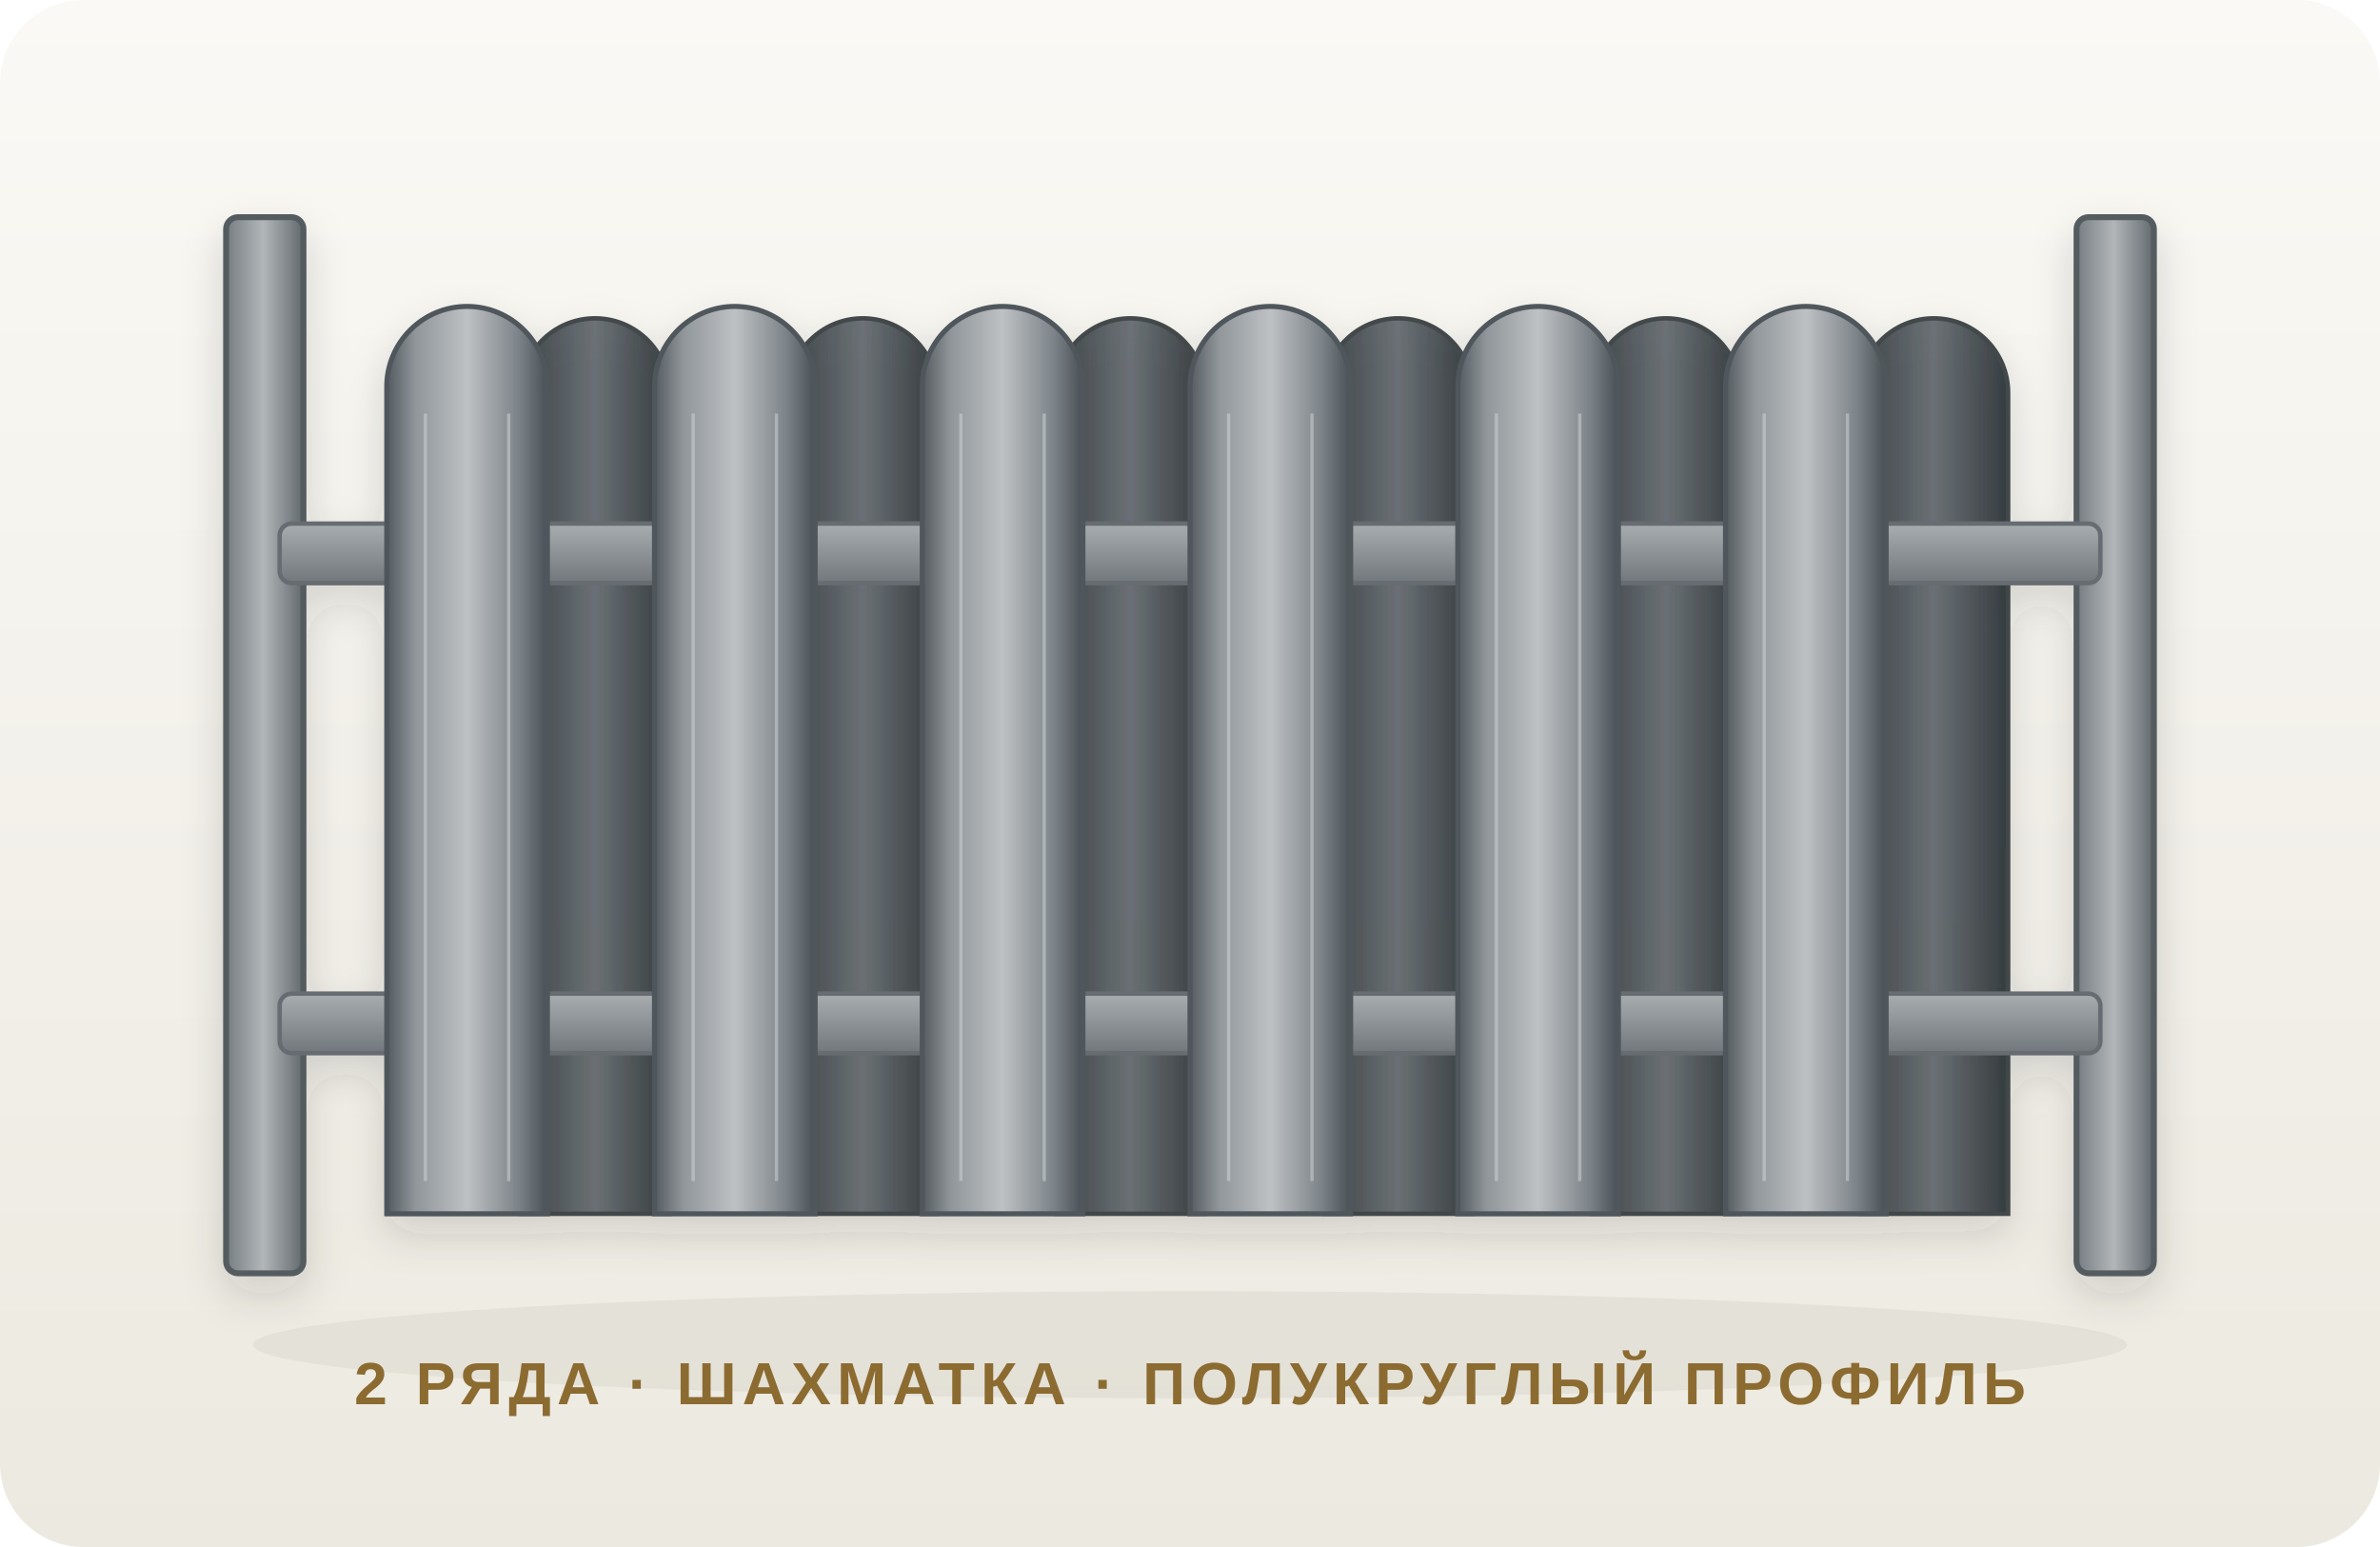
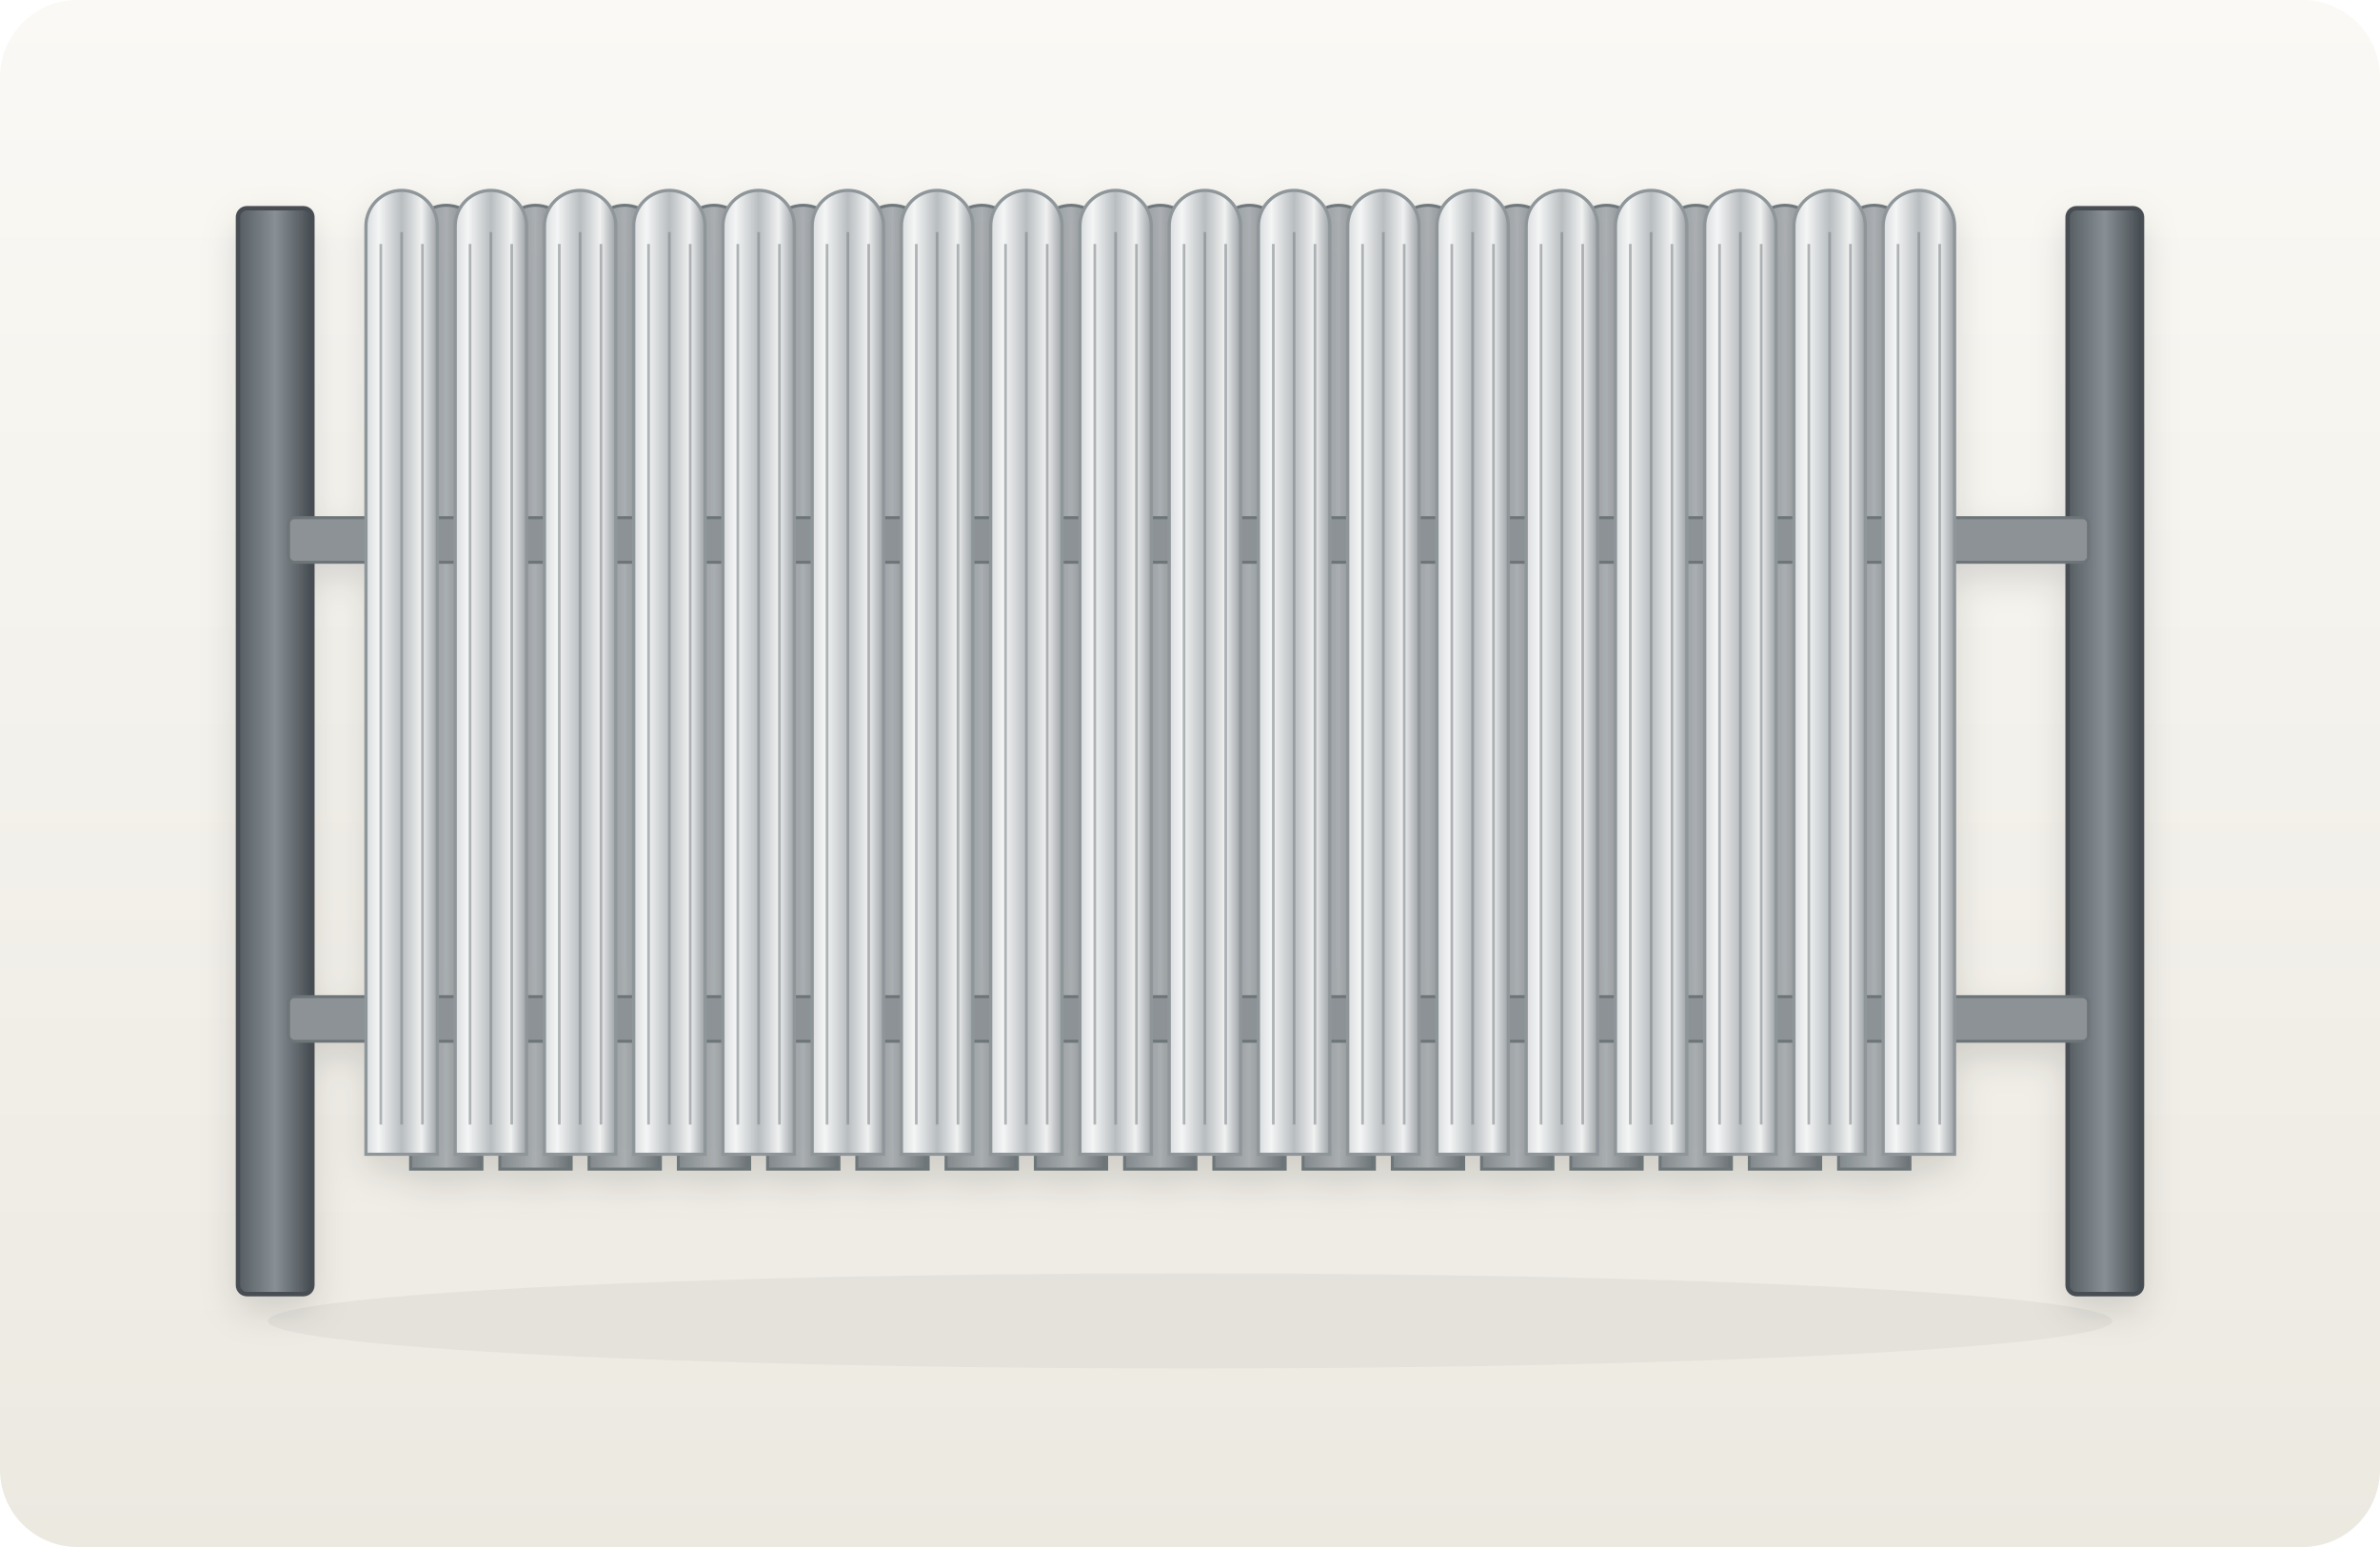
- <svg xmlns="http://www.w3.org/2000/svg" viewBox="0 0 800 520" role="img" aria-labelledby="title desc">
+ <svg xmlns="http://www.w3.org/2000/svg" viewBox="0 0 800 520" role="img" aria-labelledby="t d">
  <defs>
    <linearGradient id="bg" x1="0" y1="0" x2="0" y2="1">
      <stop stop-color="#faf9f5" />
-       <stop offset="1" stop-color="#ece9e0" />
+       <stop offset="1" stop-color="#ece9e1" />
+     </linearGradient>
+     <linearGradient id="front" x1="0" y1="0" x2="1" y2="0">
+       <stop stop-color="#d9dcde" />
+       <stop offset=".18" stop-color="#f4f5f5" />
+       <stop offset=".5" stop-color="#b8bdc0" />
+       <stop offset=".78" stop-color="#f0f1f1" />
+       <stop offset="1" stop-color="#9ca2a6" />
+     </linearGradient>
+     <linearGradient id="back" x1="0" y1="0" x2="1" y2="0">
+       <stop stop-color="#7a8186" />
+       <stop offset=".5" stop-color="#a5aaad" />
+       <stop offset="1" stop-color="#60676c" />
    </linearGradient>
    <linearGradient id="post" x1="0" y1="0" x2="1" y2="0">
-       <stop stop-color="#767d82" />
-       <stop offset=".48" stop-color="#b2b6b9" />
-       <stop offset="1" stop-color="#62696e" />
-     </linearGradient>
-     <linearGradient id="rail" x1="0" y1="0" x2="0" y2="1">
-       <stop stop-color="#a8adb0" />
-       <stop offset="1" stop-color="#71777c" />
-     </linearGradient>
-     <linearGradient id="front" x1="0" y1="0" x2="1" y2="0">
-       <stop stop-color="#545b60" />
-       <stop offset=".18" stop-color="#90969a" />
-       <stop offset=".5" stop-color="#bec1c4" />
-       <stop offset=".82" stop-color="#7c8388" />
-       <stop offset="1" stop-color="#495055" />
-     </linearGradient>
-     <linearGradient id="back" x1="0" y1="0" x2="1" y2="0">
-       <stop stop-color="#31373b" />
-       <stop offset=".5" stop-color="#61686d" />
-       <stop offset="1" stop-color="#282e32" />
+       <stop stop-color="#555d62" />
+       <stop offset=".5" stop-color="#899095" />
+       <stop offset="1" stop-color="#444b50" />
    </linearGradient>
    <filter id="shadow" x="-20%" y="-20%" width="140%" height="150%">
-       <feDropShadow dx="0" dy="6" stdDeviation="7" flood-color="#24282b" flood-opacity=".16" />
+       <feDropShadow dx="0" dy="5" stdDeviation="6" flood-color="#1e2326" flood-opacity=".13" />
    </filter>
+     <g id="pf">
+       <path d="M0 18 A12 12 0 0 1 24 18 V330 H0 Z" fill="url(#front)" stroke="#8f969a" stroke-width="1.1" />
+       <path d="M5 24V320M12 20V320M19 24V320" stroke="#80878b" stroke-width=".9" opacity=".58" />
+     </g>
+     <g id="pb">
+       <path d="M0 18 A12 12 0 0 1 24 18 V330 H0 Z" fill="url(#back)" stroke="#656c71" stroke-width="1" />
+       <path d="M6 24V320M18 24V320" stroke="#d4d7d8" stroke-width=".65" opacity=".35" />
+     </g>
  </defs>
-   <rect width="800" height="520" rx="28" fill="url(#bg)" />
-   <ellipse cx="400" cy="452" rx="315" ry="18" fill="#b8b3a8" opacity=".18" />
-   <g transform="translate(70 48)" filter="url(#shadow)">
-     <rect x="6" y="25" width="26" height="355" rx="4" fill="url(#post)" stroke="#555c61" stroke-width="2" />
-     <rect x="628" y="25" width="26" height="355" rx="4" fill="url(#post)" stroke="#555c61" stroke-width="2" />
-     <g fill="url(#back)" stroke="#343a3e" stroke-width="1.5" opacity=".92">
-       <path d="M105 84 A25 25 0 0 1 155 84 V360 H105 Z" />
-       <path d="M195 84 A25 25 0 0 1 245 84 V360 H195 Z" />
-       <path d="M285 84 A25 25 0 0 1 335 84 V360 H285 Z" />
-       <path d="M375 84 A25 25 0 0 1 425 84 V360 H375 Z" />
-       <path d="M465 84 A25 25 0 0 1 515 84 V360 H465 Z" />
-       <path d="M555 84 A25 25 0 0 1 605 84 V360 H555 Z" />
+   <rect width="800" height="520" rx="26" fill="url(#bg)" />
+   <ellipse cx="400" cy="444" rx="310" ry="16" fill="#777" opacity=".08" />
+   <g transform="translate(65 48)" filter="url(#shadow)">
+     <rect x="15" y="22" width="25" height="365" rx="3" fill="url(#post)" stroke="#474e53" stroke-width="1.5" />
+     <rect x="630" y="22" width="25" height="365" rx="3" fill="url(#post)" stroke="#474e53" stroke-width="1.5" />
+     <g opacity=".92">
+       <use href="#pb" x="73" y="15" />
+       <use href="#pb" x="103" y="15" />
+       <use href="#pb" x="133" y="15" />
+       <use href="#pb" x="163" y="15" />
+       <use href="#pb" x="193" y="15" />
+       <use href="#pb" x="223" y="15" />
+       <use href="#pb" x="253" y="15" />
+       <use href="#pb" x="283" y="15" />
+       <use href="#pb" x="313" y="15" />
+       <use href="#pb" x="343" y="15" />
+       <use href="#pb" x="373" y="15" />
+       <use href="#pb" x="403" y="15" />
+       <use href="#pb" x="433" y="15" />
+       <use href="#pb" x="463" y="15" />
+       <use href="#pb" x="493" y="15" />
+       <use href="#pb" x="523" y="15" />
+       <use href="#pb" x="553" y="15" />
    </g>
-     <rect x="24" y="128" width="612" height="20" rx="4" fill="url(#rail)" stroke="#666c71" stroke-width="1.5" />
-     <rect x="24" y="286" width="612" height="20" rx="4" fill="url(#rail)" stroke="#666c71" stroke-width="1.5" />
-     <g fill="url(#front)" stroke="#50565b" stroke-width="1.7">
-       <path d="M60 82 A27 27 0 0 1 114 82 V360 H60 Z" />
-       <path d="M150 82 A27 27 0 0 1 204 82 V360 H150 Z" />
-       <path d="M240 82 A27 27 0 0 1 294 82 V360 H240 Z" />
-       <path d="M330 82 A27 27 0 0 1 384 82 V360 H330 Z" />
-       <path d="M420 82 A27 27 0 0 1 474 82 V360 H420 Z" />
-       <path d="M510 82 A27 27 0 0 1 564 82 V360 H510 Z" />
-     </g>
-     <g fill="none" stroke="#d6d9db" stroke-width="1.1" opacity=".48">
-       <path d="M73 91V349M163 91V349M253 91V349M343 91V349M433 91V349M523 91V349" />
-       <path d="M101 91V349M191 91V349M281 91V349M371 91V349M461 91V349M551 91V349" />
+     <rect x="32" y="126" width="605" height="15" rx="2" fill="#8c9296" stroke="#6d7478" />
+     <rect x="32" y="287" width="605" height="15" rx="2" fill="#8c9296" stroke="#6d7478" />
+     <g>
+       <use href="#pf" x="58" y="10" />
+       <use href="#pf" x="88" y="10" />
+       <use href="#pf" x="118" y="10" />
+       <use href="#pf" x="148" y="10" />
+       <use href="#pf" x="178" y="10" />
+       <use href="#pf" x="208" y="10" />
+       <use href="#pf" x="238" y="10" />
+       <use href="#pf" x="268" y="10" />
+       <use href="#pf" x="298" y="10" />
+       <use href="#pf" x="328" y="10" />
+       <use href="#pf" x="358" y="10" />
+       <use href="#pf" x="388" y="10" />
+       <use href="#pf" x="418" y="10" />
+       <use href="#pf" x="448" y="10" />
+       <use href="#pf" x="478" y="10" />
+       <use href="#pf" x="508" y="10" />
+       <use href="#pf" x="538" y="10" />
+       <use href="#pf" x="568" y="10" />
    </g>
  </g>
-   <text x="400" y="472" text-anchor="middle" font-family="Arial,sans-serif" font-size="20" font-weight="700" letter-spacing="2" fill="#8c6b31">2 РЯДА · ШАХМАТКА · ПОЛУКРУГЛЫЙ ПРОФИЛЬ</text>
</svg>
